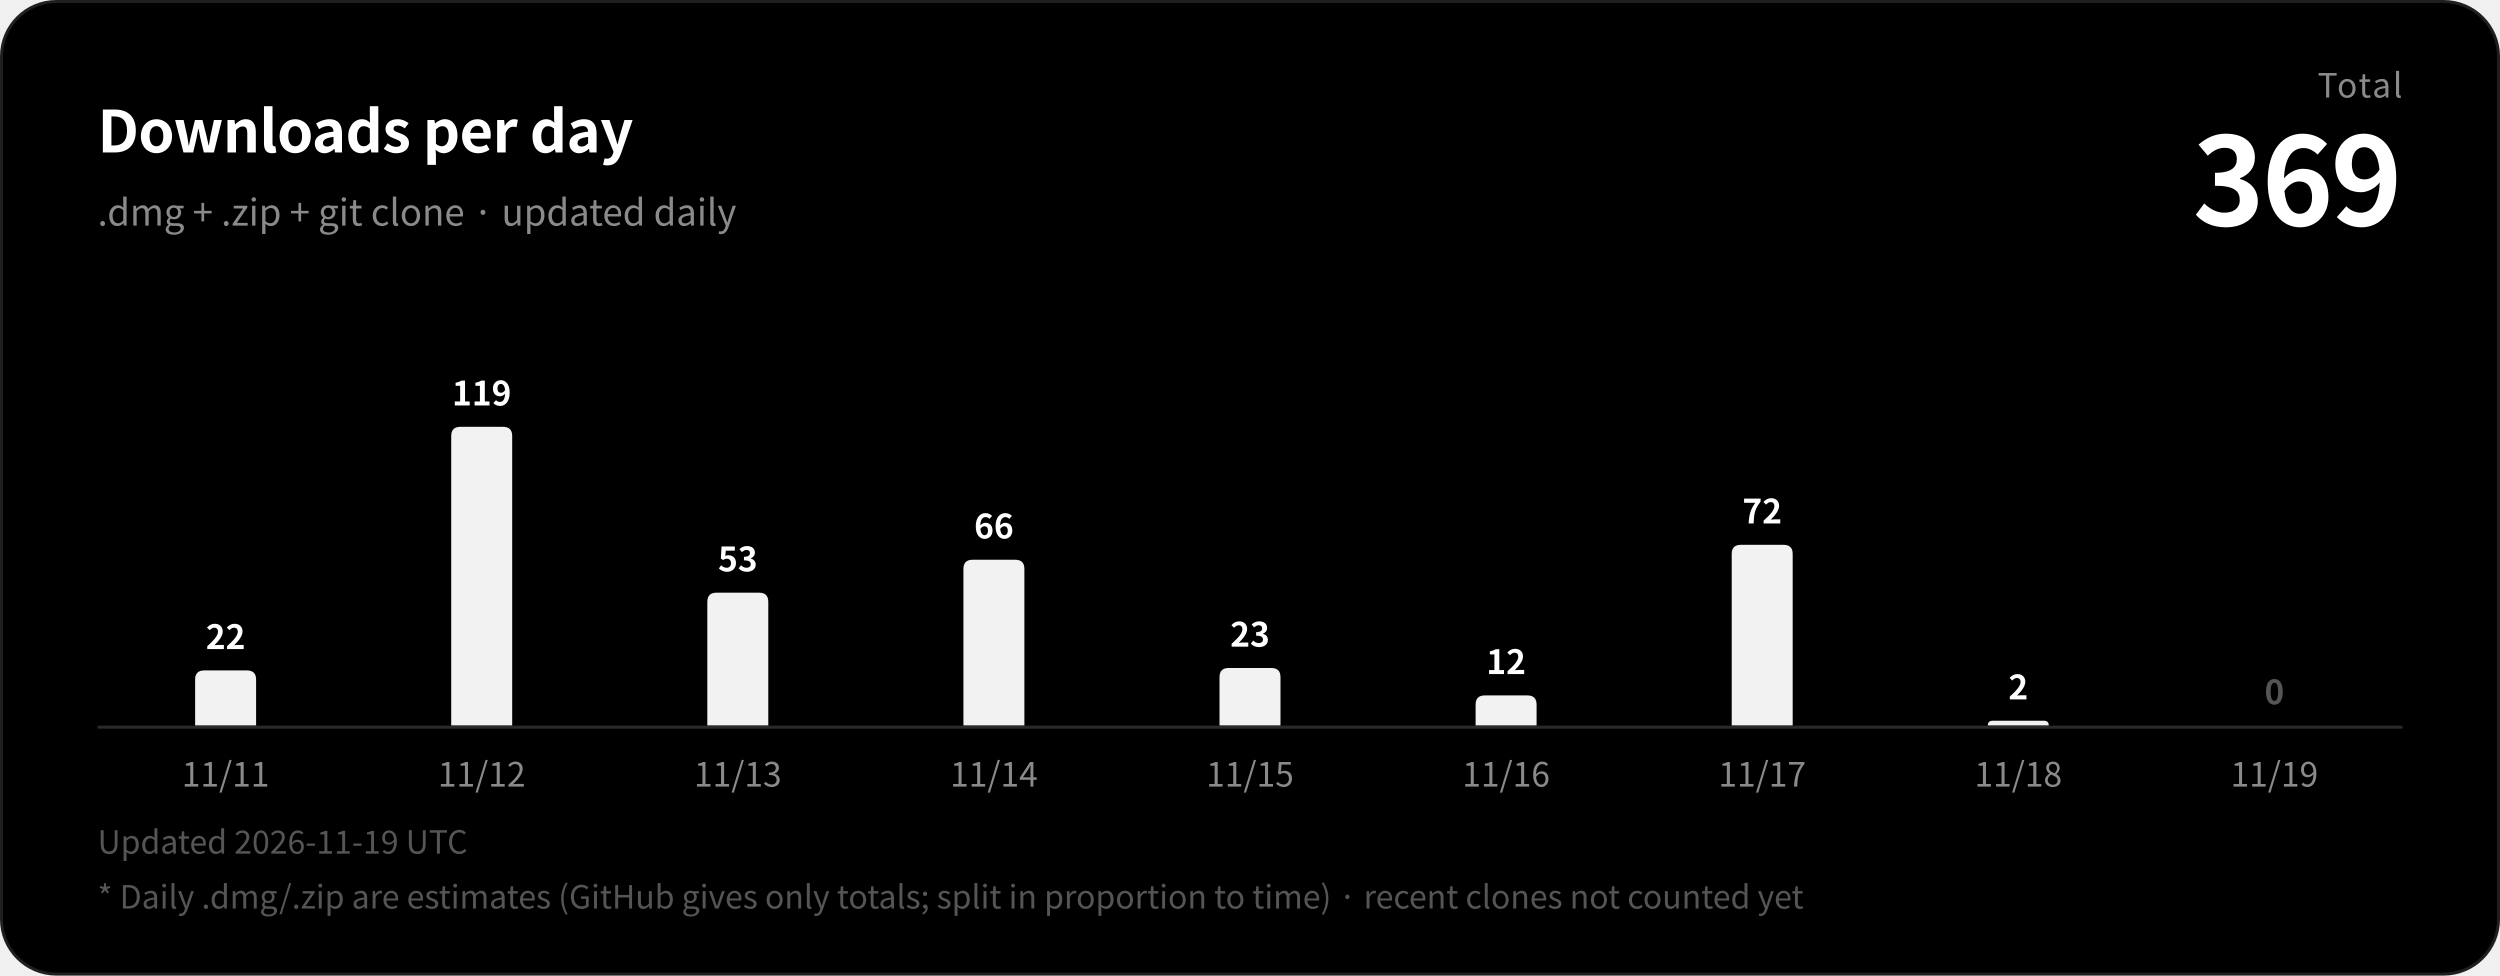
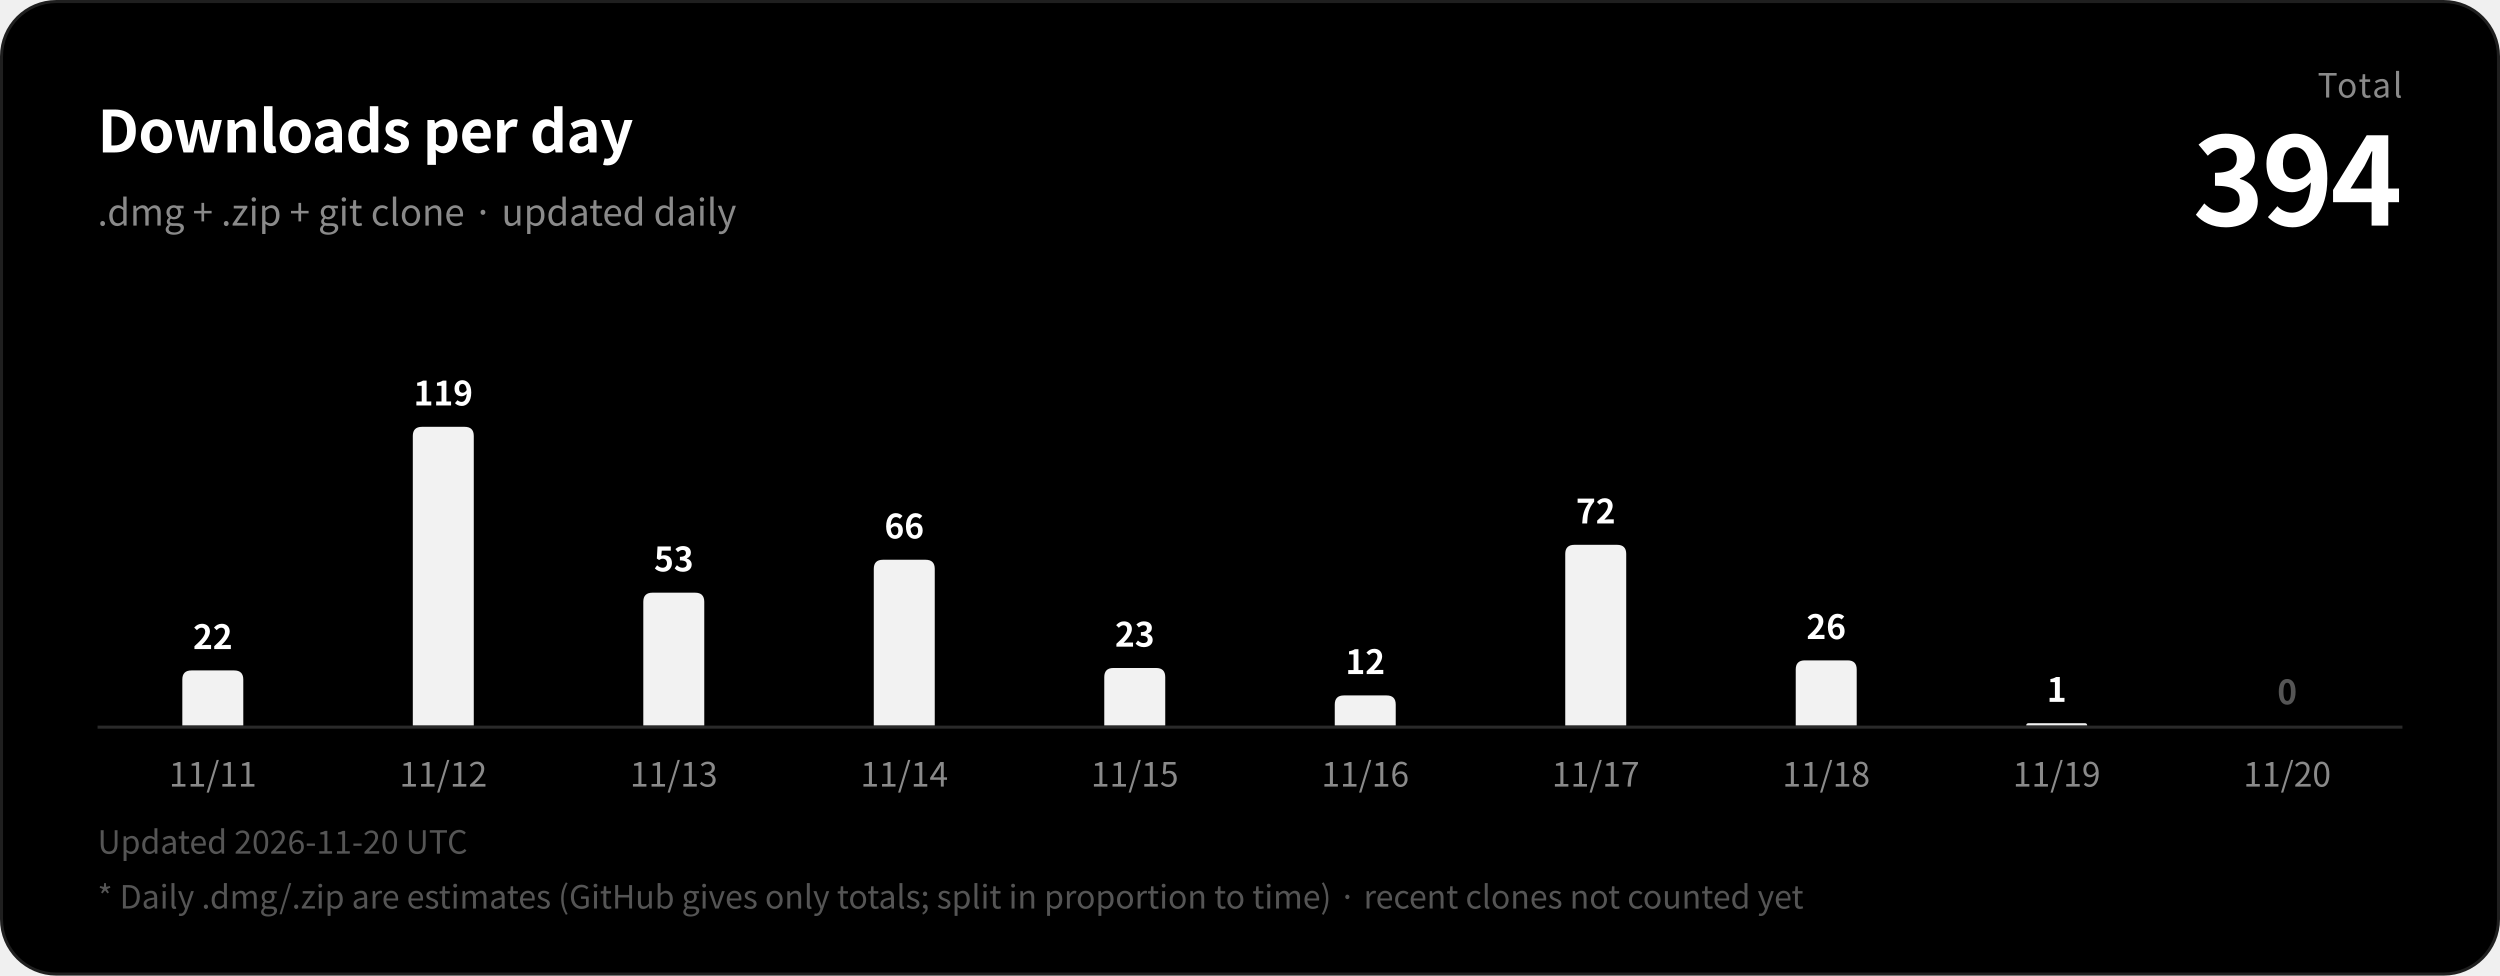
<svg xmlns="http://www.w3.org/2000/svg" width="820" height="320" viewBox="0 0 820 320" role="img" aria-label="Downloads per day">
  <rect x="0.5" y="0.5" width="819" height="319" rx="18" fill="#000000" stroke="#1f1f1f" />
  <g font-family="-apple-system, BlinkMacSystemFont, 'SF Pro Display', 'Segoe UI', 'Hiragino Sans', 'Hiragino Kaku Gothic ProN', 'Noto Sans CJK JP', 'Noto Sans JP', 'PingFang SC', 'Microsoft YaHei', sans-serif" style="font-variant-numeric: tabular-nums">
    <text x="32" y="50" font-size="19" font-weight="600" fill="#ffffff" letter-spacing="-0.2">Downloads per day</text>
    <text x="32" y="74" font-size="12" fill="#8a8a8a">.dmg + .zip + git clone · updated daily</text>
    <text x="788" y="32" font-size="11" fill="#8a8a8a" text-anchor="end" letter-spacing="0.6">Total</text>
-     <text x="788" y="74" font-size="40" font-weight="700" fill="#ffffff" text-anchor="end" letter-spacing="-1">369</text>
-     <path d="M64.0,238.0V222.9Q64.0,219.9 67.0,219.9H81.0Q84.0,219.9 84.0,222.9V238.0Z" fill="#f2f2f2" />
-     <text x="74.0" y="212.9" font-size="11" font-weight="600" fill="#ffffff" text-anchor="middle">22</text>
-     <text x="74.0" y="258" font-size="11" fill="#8a8a8a" text-anchor="middle">11/11</text>
-     <path d="M148.0,238.0V143.0Q148.0,140.0 151.0,140.0H165.0Q168.0,140.0 168.0,143.0V238.0Z" fill="#f2f2f2" />
-     <text x="158.0" y="133.0" font-size="11" font-weight="600" fill="#ffffff" text-anchor="middle">119</text>
-     <text x="158.0" y="258" font-size="11" fill="#8a8a8a" text-anchor="middle">11/12</text>
-     <path d="M232.0,238.0V197.4Q232.0,194.4 235.0,194.4H249.0Q252.0,194.4 252.0,197.4V238.0Z" fill="#f2f2f2" />
-     <text x="242.0" y="187.4" font-size="11" font-weight="600" fill="#ffffff" text-anchor="middle">53</text>
-     <text x="242.0" y="258" font-size="11" fill="#8a8a8a" text-anchor="middle">11/13</text>
-     <path d="M316.0,238.0V186.6Q316.0,183.6 319.0,183.6H333.0Q336.0,183.6 336.0,186.6V238.0Z" fill="#f2f2f2" />
-     <text x="326.0" y="176.6" font-size="11" font-weight="600" fill="#ffffff" text-anchor="middle">66</text>
-     <text x="326.0" y="258" font-size="11" fill="#8a8a8a" text-anchor="middle">11/14</text>
-     <path d="M400.0,238.0V222.1Q400.0,219.1 403.0,219.1H417.0Q420.0,219.1 420.0,222.1V238.0Z" fill="#f2f2f2" />
-     <text x="410.0" y="212.1" font-size="11" font-weight="600" fill="#ffffff" text-anchor="middle">23</text>
-     <text x="410.0" y="258" font-size="11" fill="#8a8a8a" text-anchor="middle">11/15</text>
-     <path d="M484.0,238.0V231.1Q484.0,228.1 487.0,228.1H501.0Q504.0,228.1 504.0,231.1V238.0Z" fill="#f2f2f2" />
-     <text x="494.0" y="221.1" font-size="11" font-weight="600" fill="#ffffff" text-anchor="middle">12</text>
-     <text x="494.0" y="258" font-size="11" fill="#8a8a8a" text-anchor="middle">11/16</text>
-     <path d="M568.0,238.0V181.7Q568.0,178.7 571.0,178.7H585.0Q588.0,178.7 588.0,181.7V238.0Z" fill="#f2f2f2" />
-     <text x="578.0" y="171.7" font-size="11" font-weight="600" fill="#ffffff" text-anchor="middle">72</text>
-     <text x="578.0" y="258" font-size="11" fill="#8a8a8a" text-anchor="middle">11/17</text>
-     <path d="M652.0,238.0V238.0Q652.0,236.4 653.6,236.4H670.4Q672.0,236.4 672.0,238.0V238.0Z" fill="#f2f2f2" />
-     <text x="662.0" y="229.4" font-size="11" font-weight="600" fill="#ffffff" text-anchor="middle">2</text>
-     <text x="662.0" y="258" font-size="11" fill="#8a8a8a" text-anchor="middle">11/18</text>
-     <text x="746.0" y="231.0" font-size="11" font-weight="600" fill="#555555" text-anchor="middle">0</text>
-     <text x="746.0" y="258" font-size="11" fill="#8a8a8a" text-anchor="middle">11/19</text>
+     <text x="788" y="74" font-size="40" font-weight="700" fill="#ffffff" text-anchor="end" letter-spacing="-1">394</text>
+     <path d="M59.8,238.0V222.9Q59.8,219.9 62.8,219.9H76.8Q79.8,219.9 79.8,222.9V238.0Z" fill="#f2f2f2" />
+     <text x="69.8" y="212.9" font-size="11" font-weight="600" fill="#ffffff" text-anchor="middle">22</text>
+     <text x="69.8" y="258" font-size="11" fill="#8a8a8a" text-anchor="middle">11/11</text>
+     <path d="M135.4,238.0V143.0Q135.4,140.0 138.4,140.0H152.4Q155.4,140.0 155.4,143.0V238.0Z" fill="#f2f2f2" />
+     <text x="145.4" y="133.0" font-size="11" font-weight="600" fill="#ffffff" text-anchor="middle">119</text>
+     <text x="145.4" y="258" font-size="11" fill="#8a8a8a" text-anchor="middle">11/12</text>
+     <path d="M211.0,238.0V197.4Q211.0,194.4 214.0,194.4H228.0Q231.0,194.4 231.0,197.4V238.0Z" fill="#f2f2f2" />
+     <text x="221.0" y="187.4" font-size="11" font-weight="600" fill="#ffffff" text-anchor="middle">53</text>
+     <text x="221.0" y="258" font-size="11" fill="#8a8a8a" text-anchor="middle">11/13</text>
+     <path d="M286.6,238.0V186.6Q286.6,183.6 289.6,183.6H303.6Q306.6,183.6 306.6,186.6V238.0Z" fill="#f2f2f2" />
+     <text x="296.6" y="176.6" font-size="11" font-weight="600" fill="#ffffff" text-anchor="middle">66</text>
+     <text x="296.6" y="258" font-size="11" fill="#8a8a8a" text-anchor="middle">11/14</text>
+     <path d="M362.2,238.0V222.1Q362.2,219.1 365.2,219.1H379.2Q382.2,219.1 382.2,222.1V238.0Z" fill="#f2f2f2" />
+     <text x="372.2" y="212.1" font-size="11" font-weight="600" fill="#ffffff" text-anchor="middle">23</text>
+     <text x="372.2" y="258" font-size="11" fill="#8a8a8a" text-anchor="middle">11/15</text>
+     <path d="M437.8,238.0V231.1Q437.8,228.1 440.8,228.1H454.8Q457.8,228.1 457.8,231.1V238.0Z" fill="#f2f2f2" />
+     <text x="447.8" y="221.1" font-size="11" font-weight="600" fill="#ffffff" text-anchor="middle">12</text>
+     <text x="447.8" y="258" font-size="11" fill="#8a8a8a" text-anchor="middle">11/16</text>
+     <path d="M513.4,238.0V181.7Q513.4,178.7 516.4,178.7H530.4Q533.4,178.7 533.4,181.7V238.0Z" fill="#f2f2f2" />
+     <text x="523.4" y="171.7" font-size="11" font-weight="600" fill="#ffffff" text-anchor="middle">72</text>
+     <text x="523.4" y="258" font-size="11" fill="#8a8a8a" text-anchor="middle">11/17</text>
+     <path d="M589.0,238.0V219.6Q589.0,216.6 592.0,216.6H606.0Q609.0,216.6 609.0,219.6V238.0Z" fill="#f2f2f2" />
+     <text x="599.0" y="209.6" font-size="11" font-weight="600" fill="#ffffff" text-anchor="middle">26</text>
+     <text x="599.0" y="258" font-size="11" fill="#8a8a8a" text-anchor="middle">11/18</text>
+     <path d="M664.6,238.0V238.0Q664.6,237.2 665.4,237.2H683.8Q684.6,237.2 684.6,238.0V238.0Z" fill="#f2f2f2" />
+     <text x="674.6" y="230.2" font-size="11" font-weight="600" fill="#ffffff" text-anchor="middle">1</text>
+     <text x="674.6" y="258" font-size="11" fill="#8a8a8a" text-anchor="middle">11/19</text>
+     <text x="750.2" y="231.0" font-size="11" font-weight="600" fill="#555555" text-anchor="middle">0</text>
+     <text x="750.2" y="258" font-size="11" fill="#8a8a8a" text-anchor="middle">11/20</text>
    <line x1="32" y1="238.5" x2="788" y2="238.5" stroke="#2a2a2a" stroke-width="1" />
-     <text x="32" y="280" font-size="10.5" fill="#555555">Updated 2026-11-19 UTC</text>
+     <text x="32" y="280" font-size="10.5" fill="#555555">Updated 2026-11-20 UTC</text>
    <text x="32" y="298" font-size="10.5" fill="#555555">* Daily .dmg/.zip are estimates (GitHub gives only totals; split in proportion to time) · recent clones not counted yet</text>
  </g>
</svg>
